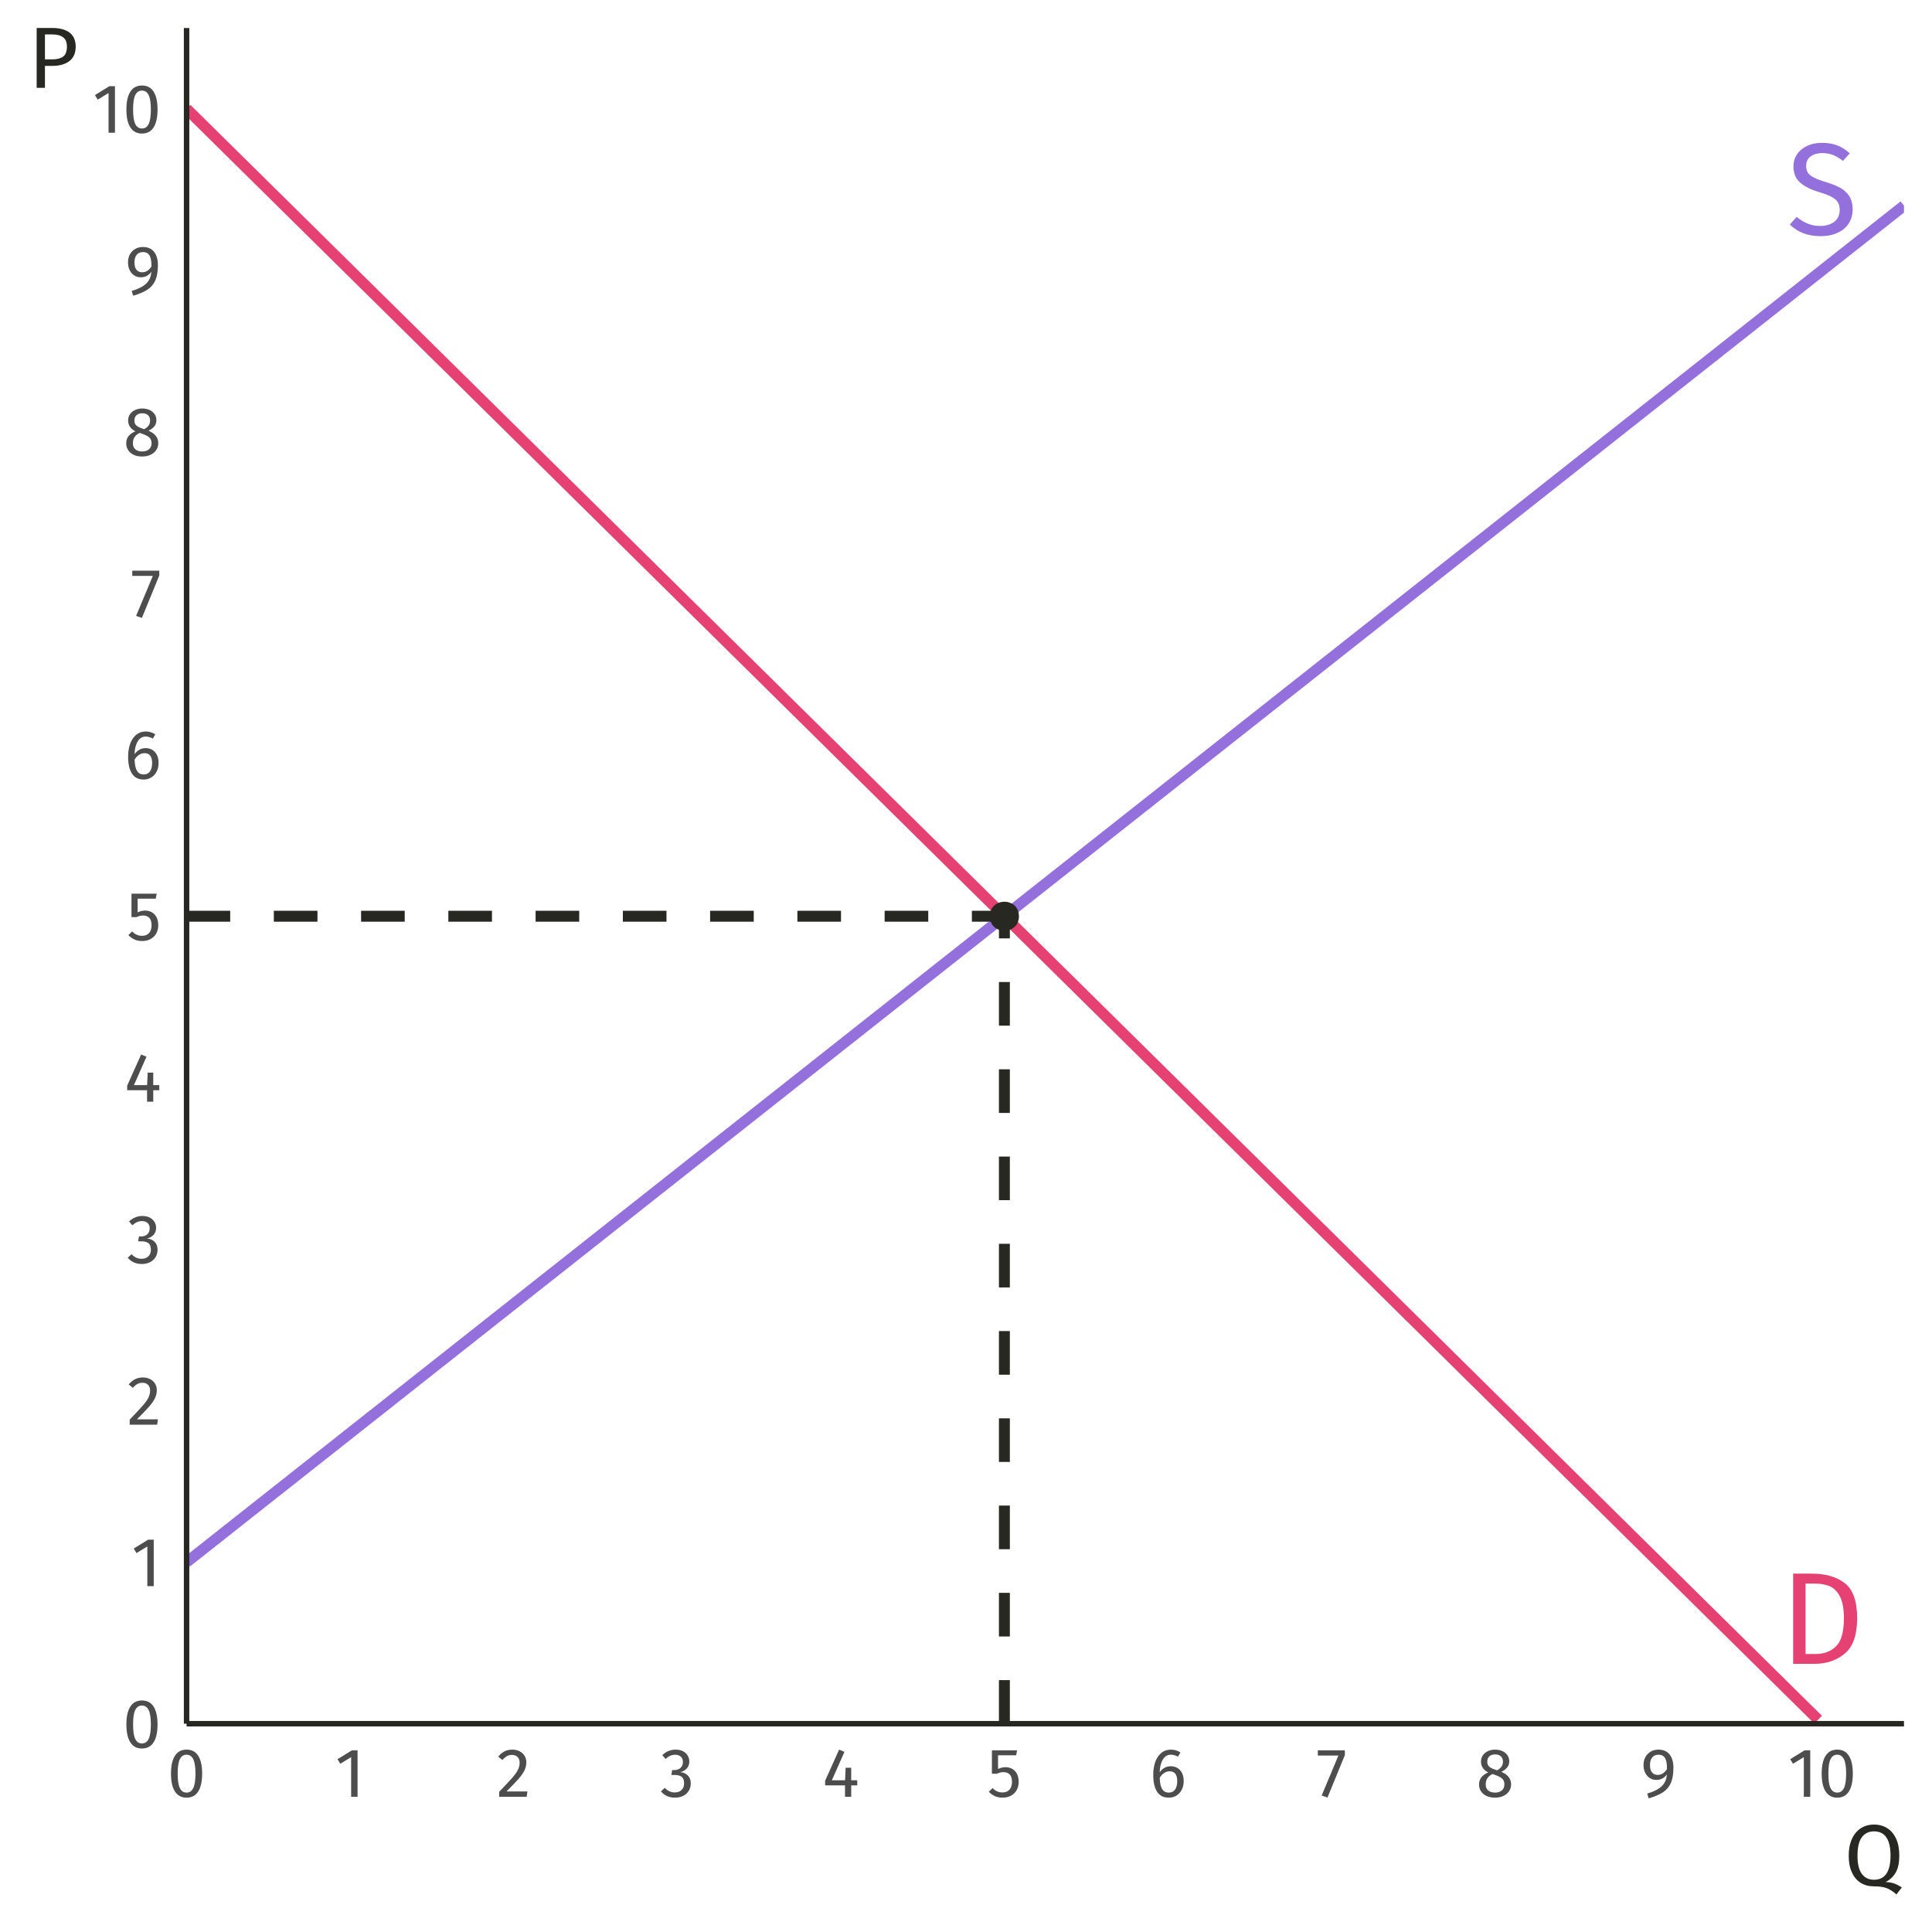
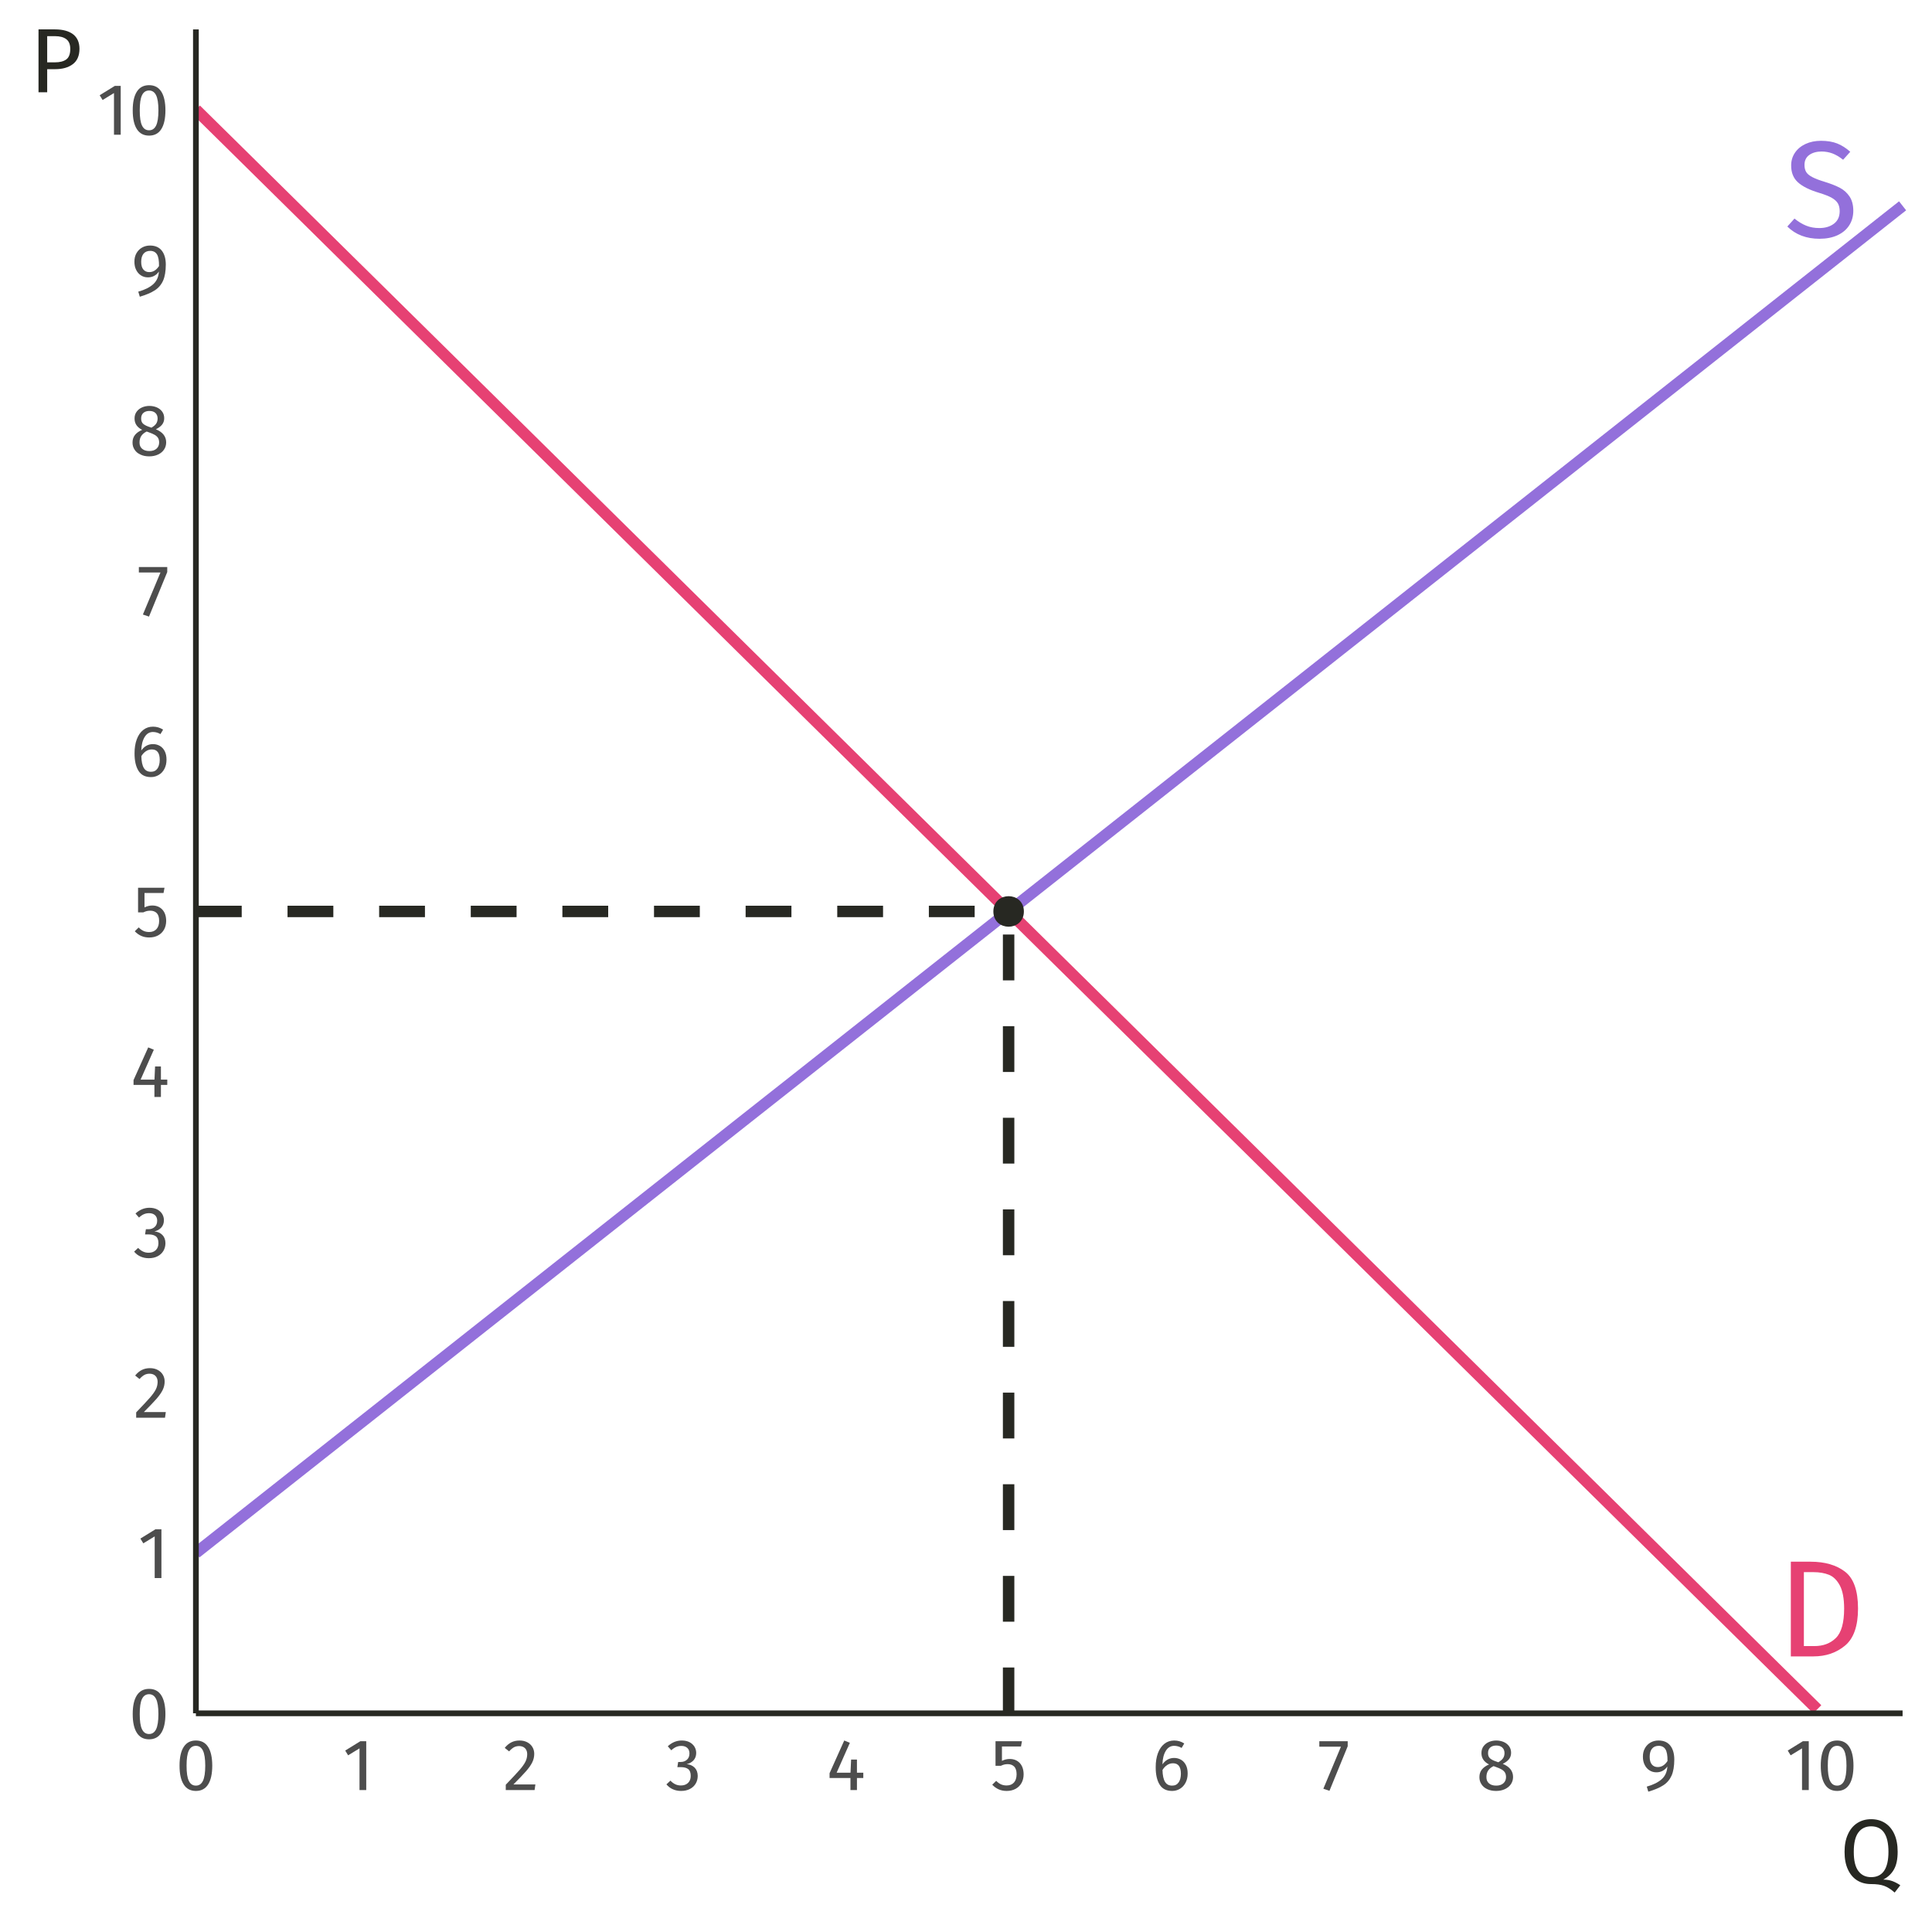
- <svg xmlns="http://www.w3.org/2000/svg" xmlns:xlink="http://www.w3.org/1999/xlink" width="378pt" height="378pt" viewBox="0 0 378 378" version="1.1">
+ <svg xmlns="http://www.w3.org/2000/svg" xmlns:xlink="http://www.w3.org/1999/xlink" width="360pt" height="360pt" viewBox="0 0 360 360" version="1.1">
  <defs>
    <g>
      <symbol overflow="visible" id="glyph0-0">
        <path style="stroke:none;" d="M 13.906 -26.887 L 13.906 8.961 L 3.148 8.961 L 3.148 -26.887 Z M 12.523 -25.555 L 4.559 -25.555 L 4.559 7.633 L 12.523 7.633 Z M 8.297 -11.551 C 9.32 -11.547 10.047 -11.273 10.484 -10.73 C 10.918 -10.18 11.137 -9.473 11.141 -8.605 C 11.137 -7.695 10.945 -6.996 10.562 -6.504 C 10.176 -6.008 9.559 -5.699 8.707 -5.582 L 8.707 -4.43 C 8.707 -4.242 8.641 -4.09 8.516 -3.98 C 8.383 -3.867 8.234 -3.812 8.066 -3.816 C 7.891 -3.812 7.742 -3.867 7.617 -3.98 C 7.488 -4.09 7.422 -4.242 7.426 -4.43 L 7.426 -6.582 C 8.328 -6.629 8.945 -6.797 9.27 -7.078 C 9.594 -7.359 9.754 -7.852 9.758 -8.555 C 9.754 -9.117 9.645 -9.551 9.422 -9.859 C 9.199 -10.164 8.789 -10.316 8.195 -10.32 C 7.699 -10.316 7.254 -10.223 6.863 -10.039 C 6.723 -9.984 6.613 -9.961 6.531 -9.961 C 6.34 -9.961 6.191 -10.016 6.082 -10.125 C 5.969 -10.234 5.91 -10.375 5.914 -10.551 C 5.91 -10.871 6.164 -11.117 6.668 -11.293 C 7.172 -11.461 7.715 -11.547 8.297 -11.551 Z M 8.066 -3.074 C 8.32 -3.07 8.531 -2.984 8.703 -2.816 C 8.871 -2.645 8.957 -2.43 8.961 -2.176 C 8.957 -1.898 8.871 -1.672 8.703 -1.496 C 8.531 -1.316 8.32 -1.23 8.066 -1.23 C 7.809 -1.23 7.594 -1.316 7.426 -1.496 C 7.254 -1.672 7.172 -1.898 7.172 -2.176 C 7.172 -2.43 7.254 -2.645 7.426 -2.816 C 7.594 -2.984 7.809 -3.07 8.066 -3.074 Z M 8.066 -3.074 " />
      </symbol>
      <symbol overflow="visible" id="glyph0-1">
        <path style="stroke:none;" d="M 6.914 -17.949 C 8.09 -17.945 9.094 -17.781 9.934 -17.449 C 10.77 -17.117 11.582 -16.602 12.367 -15.902 L 11.035 -14.418 C 10.367 -14.945 9.715 -15.332 9.078 -15.582 C 8.434 -15.824 7.746 -15.949 7.016 -15.953 C 6.09 -15.949 5.332 -15.734 4.734 -15.312 C 4.137 -14.883 3.836 -14.262 3.84 -13.445 C 3.836 -12.93 3.941 -12.496 4.148 -12.148 C 4.352 -11.797 4.73 -11.477 5.289 -11.188 C 5.84 -10.895 6.645 -10.59 7.707 -10.27 C 8.812 -9.926 9.734 -9.559 10.473 -9.168 C 11.203 -8.773 11.797 -8.23 12.254 -7.539 C 12.703 -6.848 12.93 -5.973 12.934 -4.918 C 12.93 -3.887 12.68 -2.98 12.176 -2.199 C 11.672 -1.41 10.945 -0.797 10 -0.355 C 9.051 0.086 7.93 0.305 6.633 0.309 C 4.188 0.305 2.188 -0.453 0.641 -1.973 L 1.973 -3.457 C 2.688 -2.875 3.414 -2.434 4.148 -2.137 C 4.883 -1.836 5.699 -1.688 6.605 -1.691 C 7.695 -1.688 8.602 -1.957 9.32 -2.496 C 10.035 -3.035 10.395 -3.816 10.398 -4.84 C 10.395 -5.418 10.281 -5.898 10.062 -6.285 C 9.836 -6.668 9.457 -7.016 8.922 -7.324 C 8.383 -7.629 7.602 -7.934 6.582 -8.246 C 4.77 -8.789 3.445 -9.449 2.609 -10.219 C 1.77 -10.984 1.352 -12.023 1.355 -13.34 C 1.352 -14.227 1.586 -15.02 2.059 -15.723 C 2.527 -16.418 3.188 -16.965 4.031 -17.359 C 4.875 -17.75 5.836 -17.945 6.914 -17.949 Z M 6.914 -17.949 " />
      </symbol>
      <symbol overflow="visible" id="glyph0-2">
        <path style="stroke:none;" d="M 6.25 -17.645 C 8.91 -17.641 11.047 -17.023 12.66 -15.785 C 14.273 -14.547 15.082 -12.254 15.082 -8.91 C 15.082 -5.648 14.273 -3.348 12.66 -2.008 C 11.047 -0.668 9.09 0 6.785 0 L 2.562 0 L 2.562 -17.645 Z M 4.992 -15.699 L 4.992 -1.922 L 6.965 -1.922 C 8.602 -1.922 9.934 -2.422 10.957 -3.43 C 11.98 -4.434 12.492 -6.262 12.496 -8.91 C 12.492 -10.77 12.227 -12.199 11.703 -13.199 C 11.172 -14.195 10.5 -14.863 9.68 -15.199 C 8.859 -15.531 7.895 -15.695 6.785 -15.699 Z M 4.992 -15.699 " />
      </symbol>
      <symbol overflow="visible" id="glyph1-0">
        <path style="stroke:none;" d="M 7.387 -14.281 L 7.387 4.762 L 1.672 4.762 L 1.672 -14.281 Z M 6.652 -13.574 L 2.422 -13.574 L 2.422 4.055 L 6.652 4.055 Z M 4.406 -6.133 C 4.949 -6.129 5.336 -5.984 5.566 -5.695 C 5.797 -5.406 5.91 -5.031 5.914 -4.57 C 5.91 -4.086 5.809 -3.711 5.609 -3.453 C 5.402 -3.188 5.074 -3.027 4.625 -2.965 L 4.625 -2.352 C 4.621 -2.25 4.59 -2.172 4.523 -2.113 C 4.453 -2.055 4.371 -2.027 4.285 -2.027 C 4.191 -2.027 4.113 -2.055 4.047 -2.113 C 3.977 -2.172 3.941 -2.25 3.945 -2.352 L 3.945 -3.496 C 4.422 -3.52 4.75 -3.605 4.922 -3.758 C 5.094 -3.906 5.18 -4.168 5.18 -4.543 C 5.18 -4.84 5.121 -5.07 5.004 -5.234 C 4.887 -5.395 4.668 -5.477 4.352 -5.48 C 4.086 -5.477 3.852 -5.43 3.645 -5.332 C 3.57 -5.301 3.512 -5.285 3.469 -5.289 C 3.367 -5.285 3.285 -5.316 3.23 -5.379 C 3.168 -5.438 3.141 -5.512 3.141 -5.602 C 3.141 -5.773 3.273 -5.902 3.543 -5.996 C 3.809 -6.082 4.098 -6.129 4.406 -6.133 Z M 4.285 -1.633 C 4.418 -1.629 4.531 -1.582 4.625 -1.496 C 4.711 -1.402 4.758 -1.289 4.762 -1.156 C 4.758 -1.008 4.711 -0.887 4.625 -0.793 C 4.531 -0.695 4.418 -0.648 4.285 -0.652 C 4.145 -0.648 4.031 -0.695 3.941 -0.793 C 3.852 -0.887 3.809 -1.008 3.809 -1.156 C 3.809 -1.289 3.852 -1.402 3.941 -1.496 C 4.031 -1.582 4.145 -1.629 4.285 -1.633 Z M 4.285 -1.633 " />
      </symbol>
      <symbol overflow="visible" id="glyph1-1">
        <path style="stroke:none;" d="M 3.793 -9.234 C 4.797 -9.234 5.559 -8.832 6.07 -8.031 C 6.582 -7.227 6.836 -6.062 6.84 -4.543 C 6.836 -3.016 6.582 -1.852 6.07 -1.047 C 5.559 -0.238 4.797 0.164 3.793 0.164 C 2.785 0.164 2.027 -0.238 1.516 -1.047 C 1 -1.852 0.742 -3.016 0.746 -4.543 C 0.742 -6.062 1 -7.227 1.516 -8.031 C 2.027 -8.832 2.785 -9.234 3.793 -9.234 Z M 3.793 -8.242 C 3.199 -8.238 2.762 -7.949 2.48 -7.371 C 2.191 -6.789 2.051 -5.844 2.055 -4.543 C 2.051 -3.234 2.191 -2.289 2.48 -1.707 C 2.762 -1.117 3.199 -0.824 3.793 -0.828 C 4.371 -0.824 4.809 -1.117 5.098 -1.707 C 5.387 -2.289 5.531 -3.234 5.535 -4.543 C 5.531 -5.836 5.387 -6.777 5.098 -7.363 C 4.809 -7.945 4.371 -8.238 3.793 -8.242 Z M 3.793 -8.242 " />
      </symbol>
      <symbol overflow="visible" id="glyph1-2">
        <path style="stroke:none;" d="M 4.395 -9.098 L 4.395 0 L 3.141 0 L 3.141 -7.766 L 1.02 -6.473 L 0.477 -7.359 L 3.293 -9.098 Z M 4.395 -9.098 " />
      </symbol>
      <symbol overflow="visible" id="glyph1-3">
        <path style="stroke:none;" d="M 3.102 -9.234 C 3.641 -9.234 4.121 -9.125 4.535 -8.906 C 4.949 -8.688 5.27 -8.391 5.496 -8.016 C 5.723 -7.641 5.836 -7.215 5.836 -6.746 C 5.836 -6.188 5.711 -5.656 5.461 -5.152 C 5.211 -4.645 4.824 -4.098 4.309 -3.508 C 3.789 -2.918 3.008 -2.098 1.957 -1.047 L 6.051 -1.047 L 5.902 0 L 0.531 0 L 0.531 -0.992 C 1.742 -2.25 2.602 -3.172 3.113 -3.758 C 3.617 -4.34 3.98 -4.852 4.199 -5.289 C 4.414 -5.723 4.523 -6.191 4.527 -6.691 C 4.523 -7.16 4.387 -7.527 4.117 -7.797 C 3.844 -8.062 3.48 -8.195 3.031 -8.199 C 2.656 -8.195 2.332 -8.121 2.055 -7.969 C 1.77 -7.812 1.469 -7.559 1.156 -7.207 L 0.34 -7.859 C 0.711 -8.32 1.121 -8.668 1.578 -8.895 C 2.027 -9.121 2.535 -9.234 3.102 -9.234 Z M 3.102 -9.234 " />
      </symbol>
      <symbol overflow="visible" id="glyph1-4">
        <path style="stroke:none;" d="M 3.059 -9.234 C 3.621 -9.234 4.102 -9.129 4.508 -8.922 C 4.906 -8.711 5.215 -8.43 5.434 -8.078 C 5.645 -7.723 5.754 -7.336 5.754 -6.922 C 5.754 -6.367 5.59 -5.914 5.27 -5.555 C 4.945 -5.195 4.52 -4.953 3.984 -4.828 C 4.59 -4.773 5.082 -4.555 5.465 -4.176 C 5.844 -3.793 6.035 -3.277 6.039 -2.625 C 6.035 -2.098 5.906 -1.621 5.656 -1.195 C 5.398 -0.77 5.039 -0.434 4.57 -0.195 C 4.098 0.047 3.551 0.164 2.938 0.164 C 2.383 0.164 1.875 0.062 1.414 -0.141 C 0.949 -0.344 0.547 -0.648 0.203 -1.062 L 0.953 -1.754 C 1.25 -1.441 1.555 -1.215 1.871 -1.074 C 2.18 -0.926 2.523 -0.855 2.898 -0.855 C 3.465 -0.855 3.914 -1.016 4.242 -1.34 C 4.57 -1.66 4.734 -2.094 4.734 -2.637 C 4.734 -3.234 4.578 -3.656 4.27 -3.902 C 3.961 -4.145 3.512 -4.266 2.926 -4.27 L 2.242 -4.27 L 2.395 -5.234 L 2.855 -5.234 C 3.324 -5.23 3.719 -5.371 4.031 -5.656 C 4.344 -5.934 4.5 -6.328 4.5 -6.84 C 4.5 -7.262 4.363 -7.602 4.094 -7.852 C 3.82 -8.102 3.453 -8.227 2.992 -8.227 C 2.637 -8.227 2.312 -8.16 2.02 -8.035 C 1.723 -7.906 1.422 -7.699 1.113 -7.41 L 0.461 -8.16 C 1.23 -8.875 2.098 -9.234 3.059 -9.234 Z M 3.059 -9.234 " />
      </symbol>
      <symbol overflow="visible" id="glyph1-5">
        <path style="stroke:none;" d="M 6.828 -3.238 L 6.828 -2.242 L 5.645 -2.242 L 5.645 0 L 4.434 0 L 4.434 -2.242 L 0.543 -2.242 L 0.543 -3.141 L 3.277 -9.234 L 4.324 -8.801 L 1.863 -3.238 L 4.445 -3.238 L 4.555 -5.684 L 5.645 -5.684 L 5.645 -3.238 Z M 6.828 -3.238 " />
      </symbol>
      <symbol overflow="visible" id="glyph1-6">
        <path style="stroke:none;" d="M 5.711 -8.121 L 2.164 -8.121 L 2.164 -5.441 C 2.621 -5.672 3.105 -5.789 3.617 -5.793 C 4.395 -5.789 5.023 -5.531 5.496 -5.023 C 5.965 -4.508 6.199 -3.805 6.203 -2.91 C 6.199 -2.309 6.066 -1.777 5.809 -1.312 C 5.543 -0.844 5.176 -0.48 4.699 -0.223 C 4.223 0.035 3.672 0.164 3.047 0.164 C 2.492 0.164 1.996 0.066 1.562 -0.129 C 1.125 -0.324 0.723 -0.609 0.355 -0.992 L 1.09 -1.715 C 1.379 -1.422 1.676 -1.207 1.984 -1.066 C 2.293 -0.926 2.641 -0.855 3.031 -0.855 C 3.609 -0.855 4.066 -1.035 4.398 -1.398 C 4.727 -1.762 4.891 -2.273 4.895 -2.938 C 4.891 -3.594 4.742 -4.074 4.445 -4.379 C 4.145 -4.676 3.742 -4.828 3.238 -4.828 C 3 -4.828 2.781 -4.801 2.582 -4.754 C 2.383 -4.699 2.172 -4.621 1.945 -4.516 L 0.965 -4.516 L 0.965 -9.098 L 5.891 -9.098 Z M 5.711 -8.121 " />
      </symbol>
      <symbol overflow="visible" id="glyph1-7">
        <path style="stroke:none;" d="M 4.188 -5.984 C 4.648 -5.98 5.07 -5.871 5.453 -5.656 C 5.832 -5.438 6.137 -5.113 6.363 -4.68 C 6.59 -4.242 6.703 -3.711 6.703 -3.086 C 6.703 -2.441 6.574 -1.871 6.316 -1.379 C 6.059 -0.883 5.707 -0.504 5.27 -0.238 C 4.824 0.031 4.34 0.164 3.809 0.164 C 2.746 0.164 1.969 -0.227 1.48 -1.012 C 0.988 -1.797 0.742 -2.883 0.746 -4.27 C 0.742 -5.258 0.883 -6.125 1.16 -6.875 C 1.438 -7.617 1.832 -8.199 2.352 -8.613 C 2.867 -9.027 3.48 -9.234 4.188 -9.234 C 4.875 -9.234 5.5 -9.047 6.066 -8.676 L 5.574 -7.848 C 5.145 -8.105 4.68 -8.238 4.176 -8.242 C 3.52 -8.238 3.004 -7.926 2.625 -7.301 C 2.242 -6.676 2.031 -5.836 2 -4.789 C 2.559 -5.582 3.289 -5.98 4.188 -5.984 Z M 3.809 -0.828 C 4.332 -0.824 4.734 -1.023 5.02 -1.426 C 5.297 -1.824 5.438 -2.367 5.441 -3.047 C 5.438 -4.344 4.949 -4.992 3.973 -4.992 C 3.57 -4.992 3.199 -4.879 2.867 -4.656 C 2.531 -4.434 2.246 -4.129 2.012 -3.738 C 2.035 -2.738 2.191 -2.004 2.48 -1.535 C 2.762 -1.062 3.207 -0.824 3.809 -0.828 Z M 3.809 -0.828 " />
      </symbol>
      <symbol overflow="visible" id="glyph1-8">
        <path style="stroke:none;" d="M 5.629 -9.098 L 5.629 -8.16 L 2.23 0.137 L 1.09 -0.246 L 4.367 -8.078 L 0.34 -8.078 L 0.34 -9.098 Z M 5.629 -9.098 " />
      </symbol>
      <symbol overflow="visible" id="glyph1-9">
        <path style="stroke:none;" d="M 4.965 -4.883 C 6.238 -4.359 6.879 -3.543 6.883 -2.434 C 6.879 -1.934 6.746 -1.488 6.48 -1.094 C 6.211 -0.699 5.836 -0.391 5.355 -0.168 C 4.875 0.055 4.332 0.164 3.727 0.164 C 3.109 0.164 2.562 0.059 2.094 -0.16 C 1.617 -0.375 1.254 -0.68 1 -1.074 C 0.738 -1.461 0.609 -1.906 0.613 -2.406 C 0.609 -2.965 0.762 -3.438 1.066 -3.82 C 1.371 -4.203 1.816 -4.52 2.406 -4.773 C 1.926 -5.016 1.57 -5.312 1.34 -5.664 C 1.105 -6.012 0.988 -6.422 0.992 -6.895 C 0.988 -7.383 1.117 -7.805 1.379 -8.16 C 1.637 -8.512 1.977 -8.777 2.398 -8.961 C 2.816 -9.141 3.27 -9.234 3.754 -9.234 C 4.223 -9.234 4.668 -9.148 5.094 -8.977 C 5.512 -8.805 5.855 -8.543 6.121 -8.195 C 6.383 -7.844 6.516 -7.426 6.516 -6.938 C 6.516 -6.484 6.387 -6.094 6.133 -5.766 C 5.879 -5.438 5.488 -5.141 4.965 -4.883 Z M 3.754 -8.297 C 3.281 -8.297 2.906 -8.172 2.633 -7.93 C 2.352 -7.68 2.215 -7.332 2.219 -6.883 C 2.215 -6.445 2.348 -6.113 2.617 -5.887 C 2.883 -5.656 3.312 -5.449 3.902 -5.262 L 4.133 -5.18 C 4.539 -5.414 4.836 -5.664 5.016 -5.93 C 5.195 -6.191 5.285 -6.512 5.289 -6.895 C 5.285 -7.32 5.152 -7.66 4.887 -7.914 C 4.621 -8.168 4.242 -8.297 3.754 -8.297 Z M 3.738 -0.828 C 4.301 -0.824 4.746 -0.969 5.078 -1.262 C 5.406 -1.551 5.57 -1.938 5.574 -2.422 C 5.57 -2.742 5.508 -3.016 5.383 -3.242 C 5.254 -3.461 5.051 -3.656 4.773 -3.828 C 4.488 -3.992 4.094 -4.164 3.59 -4.34 L 3.25 -4.461 C 2.793 -4.238 2.457 -3.965 2.242 -3.637 C 2.023 -3.305 1.914 -2.895 1.918 -2.406 C 1.914 -1.906 2.078 -1.52 2.406 -1.242 C 2.73 -0.965 3.176 -0.824 3.738 -0.828 Z M 3.738 -0.828 " />
      </symbol>
      <symbol overflow="visible" id="glyph1-10">
        <path style="stroke:none;" d="M 3.523 -9.234 C 4.48 -9.234 5.211 -8.918 5.711 -8.289 C 6.207 -7.656 6.457 -6.793 6.461 -5.699 C 6.457 -4.453 6.289 -3.453 5.957 -2.699 C 5.617 -1.938 5.105 -1.336 4.418 -0.891 C 3.73 -0.441 2.797 -0.047 1.617 0.301 L 1.332 -0.641 C 2.543 -0.98 3.477 -1.449 4.129 -2.039 C 4.773 -2.629 5.121 -3.414 5.168 -4.395 C 4.957 -4.066 4.676 -3.801 4.324 -3.602 C 3.969 -3.402 3.57 -3.305 3.129 -3.305 C 2.656 -3.305 2.227 -3.422 1.848 -3.664 C 1.465 -3.902 1.164 -4.242 0.945 -4.684 C 0.719 -5.121 0.609 -5.637 0.613 -6.23 C 0.609 -6.84 0.742 -7.375 1.008 -7.832 C 1.27 -8.281 1.617 -8.629 2.059 -8.871 C 2.496 -9.113 2.984 -9.234 3.523 -9.234 Z M 3.387 -4.285 C 4.102 -4.281 4.703 -4.66 5.195 -5.414 C 5.211 -6.418 5.086 -7.141 4.82 -7.582 C 4.551 -8.02 4.129 -8.238 3.551 -8.242 C 3.012 -8.238 2.598 -8.062 2.309 -7.711 C 2.02 -7.355 1.875 -6.852 1.875 -6.203 C 1.875 -5.566 2.008 -5.086 2.281 -4.766 C 2.551 -4.441 2.922 -4.281 3.387 -4.285 Z M 3.387 -4.285 " />
      </symbol>
      <symbol overflow="visible" id="glyph2-0">
        <path style="stroke:none;" d="M 9.23 -17.852 L 9.23 5.949 L 2.09 5.949 L 2.09 -17.852 Z M 8.312 -16.965 L 3.027 -16.965 L 3.027 5.066 L 8.312 5.066 Z M 5.508 -7.668 C 6.188 -7.664 6.672 -7.48 6.961 -7.121 C 7.25 -6.754 7.395 -6.285 7.395 -5.711 C 7.395 -5.109 7.266 -4.645 7.012 -4.316 C 6.754 -3.984 6.344 -3.781 5.781 -3.707 L 5.781 -2.941 C 5.777 -2.816 5.734 -2.715 5.652 -2.641 C 5.562 -2.566 5.465 -2.531 5.355 -2.531 C 5.238 -2.531 5.137 -2.566 5.055 -2.641 C 4.969 -2.715 4.926 -2.816 4.93 -2.941 L 4.93 -4.367 C 5.527 -4.398 5.938 -4.512 6.152 -4.699 C 6.367 -4.887 6.473 -5.211 6.477 -5.68 C 6.473 -6.047 6.398 -6.336 6.254 -6.543 C 6.105 -6.746 5.836 -6.848 5.441 -6.852 C 5.109 -6.848 4.812 -6.785 4.555 -6.664 C 4.461 -6.625 4.391 -6.609 4.336 -6.613 C 4.211 -6.609 4.109 -6.645 4.035 -6.723 C 3.961 -6.793 3.926 -6.887 3.926 -7.004 C 3.926 -7.215 4.09 -7.379 4.426 -7.496 C 4.758 -7.605 5.121 -7.664 5.508 -7.668 Z M 5.355 -2.039 C 5.523 -2.039 5.664 -1.98 5.777 -1.867 C 5.891 -1.754 5.945 -1.613 5.949 -1.445 C 5.945 -1.262 5.891 -1.109 5.777 -0.992 C 5.664 -0.871 5.523 -0.812 5.355 -0.816 C 5.184 -0.812 5.039 -0.871 4.93 -0.992 C 4.812 -1.109 4.758 -1.262 4.762 -1.445 C 4.758 -1.613 4.812 -1.754 4.93 -1.867 C 5.039 -1.98 5.184 -2.039 5.355 -2.039 Z M 5.355 -2.039 " />
      </symbol>
      <symbol overflow="visible" id="glyph2-1">
        <path style="stroke:none;" d="M 8.145 -0.664 C 8.766 -0.66 9.332 -0.566 9.844 -0.383 C 10.352 -0.191 10.844 0.062 11.32 0.391 L 10.27 1.75 C 9.586 1.148 8.938 0.734 8.328 0.512 C 7.711 0.281 6.887 0.168 5.848 0.172 C 4.871 0.168 4.016 -0.059 3.281 -0.516 C 2.543 -0.977 1.965 -1.656 1.555 -2.559 C 1.137 -3.457 0.93 -4.547 0.934 -5.832 C 0.93 -7.086 1.137 -8.176 1.555 -9.094 C 1.965 -10.012 2.547 -10.711 3.297 -11.195 C 4.043 -11.676 4.906 -11.918 5.883 -11.918 C 6.867 -11.918 7.73 -11.68 8.473 -11.211 C 9.215 -10.738 9.793 -10.051 10.207 -9.145 C 10.621 -8.234 10.828 -7.137 10.828 -5.848 C 10.828 -4.473 10.602 -3.379 10.148 -2.574 C 9.695 -1.762 9.027 -1.125 8.145 -0.664 Z M 2.652 -5.832 C 2.648 -4.207 2.934 -3.016 3.508 -2.258 C 4.078 -1.496 4.871 -1.117 5.883 -1.121 C 8.035 -1.117 9.109 -2.695 9.113 -5.848 C 9.109 -9.008 8.035 -10.586 5.883 -10.59 C 4.859 -10.586 4.062 -10.203 3.5 -9.434 C 2.93 -8.66 2.648 -7.457 2.652 -5.832 Z M 2.652 -5.832 " />
      </symbol>
      <symbol overflow="visible" id="glyph2-2">
        <path style="stroke:none;" d="M 4.777 -11.715 C 6.223 -11.711 7.344 -11.41 8.141 -10.805 C 8.93 -10.195 9.328 -9.289 9.332 -8.094 C 9.328 -6.809 8.914 -5.855 8.09 -5.234 C 7.262 -4.609 6.164 -4.301 4.793 -4.301 L 3.316 -4.301 L 3.316 0 L 1.699 0 L 1.699 -11.715 Z M 4.727 -5.574 C 5.664 -5.57 6.379 -5.754 6.875 -6.117 C 7.367 -6.48 7.617 -7.133 7.617 -8.074 C 7.617 -8.91 7.367 -9.516 6.875 -9.891 C 6.379 -10.266 5.676 -10.453 4.762 -10.453 L 3.316 -10.453 L 3.316 -5.574 Z M 4.727 -5.574 " />
      </symbol>
    </g>
    <clipPath id="clip1">
-       <path d="M 36.504 39 L 372.52 39 L 372.52 307 L 36.504 307 Z M 36.504 39 " />
+       <path d="M 36.504 37 L 355.52 37 L 355.52 291 L 36.504 291 Z M 36.504 37 " />
    </clipPath>
    <clipPath id="clip2">
-       <path d="M 36.504 20 L 357 20 L 357 337.25 L 36.504 337.25 Z M 36.504 20 " />
+       <path d="M 36.504 19 L 340 19 L 340 320 L 36.504 320 Z M 36.504 19 " />
    </clipPath>
    <clipPath id="clip3">
-       <path d="M 195 178 L 198 178 L 198 337.25 L 195 337.25 Z M 195 178 " />
+       <path d="M 186 168 L 190 168 L 190 320.25 L 186 320.25 Z M 186 168 " />
    </clipPath>
    <clipPath id="clip4">
-       <path d="M 36.504 178 L 198 178 L 198 181 L 36.504 181 Z M 36.504 178 " />
+       <path d="M 36.504 168 L 190 168 L 190 171 L 36.504 171 Z M 36.504 168 " />
    </clipPath>
  </defs>
  <g id="surface34">
-     <rect x="0" y="0" width="378" height="378" style="fill:rgb(100%,100%,100%);fill-opacity:1;stroke:none;" />
+     <rect x="0" y="0" width="360" height="360" style="fill:rgb(100%,100%,100%);fill-opacity:1;stroke:none;" />
    <g clip-path="url(#clip1)" clip-rule="nonzero">
-       <path style="fill:none;stroke-width:2.134;stroke-linecap:butt;stroke-linejoin:round;stroke:rgb(57.647%,43.922%,85.882%);stroke-opacity:1;stroke-miterlimit:10;" d="M 36.504 305.652 L 39.867 302.996 L 43.227 300.344 L 46.586 297.688 L 49.945 295.035 L 53.305 292.379 L 56.668 289.727 L 60.027 287.07 L 66.746 281.766 L 70.105 279.109 L 73.469 276.457 L 76.828 273.801 L 80.188 271.148 L 83.547 268.492 L 86.906 265.84 L 90.27 263.184 L 93.629 260.531 L 96.988 257.875 L 100.348 255.223 L 103.707 252.566 L 107.07 249.914 L 110.43 247.262 L 113.789 244.605 L 117.148 241.953 L 120.508 239.297 L 123.871 236.645 L 127.23 233.988 L 130.59 231.336 L 133.949 228.68 L 137.309 226.027 L 140.672 223.371 L 144.031 220.719 L 147.391 218.062 L 154.109 212.758 L 157.473 210.102 L 160.832 207.449 L 164.191 204.793 L 167.551 202.141 L 170.91 199.484 L 174.273 196.832 L 177.633 194.176 L 180.992 191.523 L 184.352 188.867 L 187.711 186.215 L 191.074 183.559 L 194.434 180.906 L 197.793 178.25 L 204.512 172.945 L 207.875 170.289 L 211.234 167.637 L 214.594 164.98 L 217.953 162.328 L 221.312 159.672 L 224.676 157.02 L 228.035 154.363 L 231.395 151.711 L 234.754 149.055 L 238.113 146.402 L 241.473 143.746 L 244.836 141.094 L 248.195 138.441 L 251.555 135.785 L 254.914 133.133 L 258.273 130.477 L 261.637 127.824 L 264.996 125.168 L 268.355 122.516 L 271.715 119.859 L 275.074 117.207 L 278.438 114.551 L 281.797 111.898 L 285.156 109.242 L 291.875 103.938 L 295.238 101.281 L 298.598 98.629 L 301.957 95.973 L 305.316 93.32 L 308.676 90.664 L 312.039 88.012 L 315.398 85.355 L 318.758 82.703 L 322.117 80.047 L 325.477 77.395 L 328.84 74.738 L 335.559 69.434 L 338.918 66.777 L 342.277 64.125 L 345.641 61.469 L 349 58.816 L 352.359 56.16 L 355.719 53.508 L 359.078 50.852 L 362.441 48.199 L 365.801 45.543 L 369.16 42.891 L 372.52 40.234 " />
+       <path style="fill:none;stroke-width:2.134;stroke-linecap:butt;stroke-linejoin:round;stroke:rgb(57.647%,43.922%,85.882%);stroke-opacity:1;stroke-miterlimit:10;" d="M 36.504 289.367 L 39.684 286.855 L 42.867 284.344 L 46.047 281.836 L 49.227 279.324 L 52.406 276.816 L 58.766 271.793 L 61.945 269.285 L 65.125 266.773 L 68.309 264.266 L 74.668 259.242 L 77.848 256.734 L 81.027 254.223 L 84.207 251.715 L 90.566 246.691 L 93.746 244.184 L 96.93 241.672 L 100.109 239.164 L 106.469 234.141 L 109.648 231.633 L 112.828 229.121 L 116.008 226.613 L 119.188 224.102 L 122.371 221.59 L 125.551 219.082 L 128.73 216.57 L 131.91 214.062 L 138.27 209.039 L 141.449 206.531 L 144.629 204.02 L 147.812 201.512 L 154.172 196.488 L 157.352 193.98 L 160.531 191.469 L 163.711 188.961 L 170.07 183.938 L 173.25 181.43 L 176.434 178.918 L 179.613 176.41 L 185.973 171.387 L 189.152 168.879 L 192.332 166.367 L 195.512 163.859 L 198.691 161.348 L 201.875 158.836 L 205.055 156.328 L 208.234 153.816 L 211.414 151.309 L 217.773 146.285 L 220.953 143.777 L 224.133 141.266 L 227.312 138.758 L 230.496 136.246 L 233.676 133.734 L 236.855 131.227 L 240.035 128.715 L 243.215 126.207 L 249.574 121.184 L 252.754 118.676 L 255.938 116.164 L 259.117 113.656 L 265.477 108.633 L 268.656 106.125 L 271.836 103.613 L 275.016 101.105 L 278.195 98.594 L 281.379 96.082 L 284.559 93.574 L 287.738 91.062 L 290.918 88.555 L 297.277 83.531 L 300.457 81.023 L 303.637 78.512 L 306.816 76.004 L 310 73.492 L 313.18 70.98 L 316.359 68.473 L 319.539 65.961 L 322.719 63.453 L 325.898 60.941 L 329.078 58.434 L 332.258 55.922 L 335.441 53.41 L 338.621 50.902 L 341.801 48.391 L 344.98 45.883 L 351.34 40.859 L 354.52 38.352 " />
    </g>
    <g style="fill:rgb(57.647%,43.922%,85.882%);fill-opacity:1;">
-       <use xlink:href="#glyph0-1" x="349.543" y="45.898" />
+       <use xlink:href="#glyph0-1" x="332.402" y="44.184" />
    </g>
    <g clip-path="url(#clip2)" clip-rule="nonzero">
-       <path style="fill:none;stroke-width:2.134;stroke-linecap:butt;stroke-linejoin:round;stroke:rgb(90.196%,25.49%,45.098%);stroke-opacity:1;stroke-miterlimit:10;" d="M 36.504 21.277 L 39.867 24.594 L 43.227 27.914 L 49.945 34.547 L 53.305 37.867 L 56.668 41.184 L 60.027 44.5 L 63.387 47.82 L 70.105 54.453 L 73.469 57.773 L 80.188 64.406 L 83.547 67.727 L 86.906 71.043 L 90.27 74.359 L 93.629 77.68 L 100.348 84.312 L 103.707 87.633 L 107.07 90.949 L 110.43 94.266 L 113.789 97.586 L 120.508 104.219 L 123.871 107.539 L 130.59 114.172 L 133.949 117.492 L 137.309 120.809 L 140.672 124.125 L 144.031 127.445 L 150.75 134.078 L 154.109 137.398 L 157.473 140.715 L 160.832 144.031 L 164.191 147.352 L 170.91 153.984 L 174.273 157.305 L 180.992 163.938 L 184.352 167.258 L 187.711 170.574 L 191.074 173.891 L 194.434 177.211 L 201.152 183.844 L 204.512 187.164 L 207.875 190.48 L 211.234 193.797 L 214.594 197.117 L 221.312 203.75 L 224.676 207.07 L 234.754 217.02 L 238.113 220.34 L 241.473 223.656 L 244.836 226.973 L 248.195 230.293 L 254.914 236.926 L 258.273 240.246 L 261.637 243.562 L 264.996 246.879 L 268.355 250.199 L 275.074 256.832 L 278.438 260.152 L 285.156 266.785 L 288.516 270.105 L 291.875 273.422 L 295.238 276.738 L 298.598 280.059 L 305.316 286.691 L 308.676 290.012 L 312.039 293.328 L 315.398 296.645 L 318.758 299.965 L 325.477 306.598 L 328.84 309.918 L 335.559 316.551 L 338.918 319.871 L 342.277 323.188 L 345.641 326.504 L 349 329.824 L 355.719 336.457 " />
+       <path style="fill:none;stroke-width:2.134;stroke-linecap:butt;stroke-linejoin:round;stroke:rgb(90.196%,25.49%,45.098%);stroke-opacity:1;stroke-miterlimit:10;" d="M 36.504 20.422 L 39.684 23.559 L 42.867 26.695 L 46.047 29.832 L 49.227 32.973 L 58.766 42.383 L 61.945 45.523 L 65.125 48.66 L 68.309 51.797 L 71.488 54.934 L 74.668 58.074 L 84.207 67.484 L 87.387 70.625 L 93.746 76.898 L 96.93 80.035 L 100.109 83.176 L 109.648 92.586 L 112.828 95.727 L 119.188 102 L 122.371 105.137 L 125.551 108.277 L 135.09 117.688 L 138.27 120.828 L 144.629 127.102 L 147.812 130.238 L 150.992 133.379 L 160.531 142.789 L 163.711 145.93 L 173.25 155.34 L 176.434 158.48 L 185.973 167.891 L 189.152 171.031 L 198.691 180.441 L 201.875 183.582 L 211.414 192.992 L 214.594 196.133 L 224.133 205.543 L 227.312 208.684 L 230.496 211.82 L 236.855 218.094 L 240.035 221.234 L 249.574 230.645 L 252.754 233.785 L 255.938 236.922 L 262.297 243.195 L 265.477 246.336 L 275.016 255.746 L 278.195 258.887 L 281.379 262.023 L 287.738 268.297 L 290.918 271.438 L 300.457 280.848 L 303.637 283.988 L 306.816 287.125 L 310 290.262 L 313.18 293.398 L 316.359 296.539 L 325.898 305.949 L 329.078 309.09 L 332.258 312.227 L 335.441 315.363 L 338.621 318.5 " />
    </g>
    <g style="fill:rgb(90.196%,25.49%,45.098%);fill-opacity:1;">
-       <use xlink:href="#glyph0-2" x="348.273" y="325.531" />
+       <use xlink:href="#glyph0-2" x="331.133" y="308.645" />
    </g>
-     <path style="fill-rule:nonzero;fill:rgb(15.294%,15.686%,13.333%);fill-opacity:1;stroke-width:0.709;stroke-linecap:round;stroke-linejoin:round;stroke:rgb(15.294%,15.686%,13.333%);stroke-opacity:1;stroke-miterlimit:10;" d="M 199 179.262 C 199 182.582 194.023 182.582 194.023 179.262 C 194.023 175.945 199 175.945 199 179.262 " />
+     <path style="fill-rule:nonzero;fill:rgb(15.294%,15.686%,13.333%);fill-opacity:1;stroke-width:0.709;stroke-linecap:round;stroke-linejoin:round;stroke:rgb(15.294%,15.686%,13.333%);stroke-opacity:1;stroke-miterlimit:10;" d="M 190.43 169.836 C 190.43 173.152 185.453 173.152 185.453 169.836 C 185.453 166.516 190.43 166.516 190.43 169.836 " />
    <g clip-path="url(#clip3)" clip-rule="nonzero">
-       <path style="fill:none;stroke-width:2.134;stroke-linecap:butt;stroke-linejoin:round;stroke:rgb(15.294%,15.686%,13.333%);stroke-opacity:1;stroke-dasharray:8.536,8.536;stroke-miterlimit:10;" d="M 196.512 337.25 L 196.512 179.262 " />
+       <path style="fill:none;stroke-width:2.134;stroke-linecap:butt;stroke-linejoin:round;stroke:rgb(15.294%,15.686%,13.333%);stroke-opacity:1;stroke-dasharray:8.536,8.536;stroke-miterlimit:10;" d="M 187.941 319.25 L 187.941 169.836 " />
    </g>
    <g clip-path="url(#clip4)" clip-rule="nonzero">
-       <path style="fill:none;stroke-width:2.134;stroke-linecap:butt;stroke-linejoin:round;stroke:rgb(15.294%,15.686%,13.333%);stroke-opacity:1;stroke-dasharray:8.536,8.536;stroke-miterlimit:10;" d="M 36.504 179.262 L 196.512 179.262 " />
+       <path style="fill:none;stroke-width:2.134;stroke-linecap:butt;stroke-linejoin:round;stroke:rgb(15.294%,15.686%,13.333%);stroke-opacity:1;stroke-dasharray:8.536,8.536;stroke-miterlimit:10;" d="M 36.504 169.836 L 187.941 169.836 " />
    </g>
-     <path style="fill:none;stroke-width:1.067;stroke-linecap:butt;stroke-linejoin:round;stroke:rgb(15.294%,15.686%,13.333%);stroke-opacity:1;stroke-miterlimit:10;" d="M 36.504 337.25 L 36.504 5.48 " />
+     <path style="fill:none;stroke-width:1.067;stroke-linecap:butt;stroke-linejoin:round;stroke:rgb(15.294%,15.686%,13.333%);stroke-opacity:1;stroke-miterlimit:10;" d="M 36.504 319.25 L 36.504 5.48 " />
    <g style="fill:rgb(30.196%,30.196%,30.196%);fill-opacity:1;">
-       <use xlink:href="#glyph1-1" x="23.984" y="341.934" />
+       <use xlink:href="#glyph1-1" x="23.984" y="323.934" />
    </g>
    <g style="fill:rgb(30.196%,30.196%,30.196%);fill-opacity:1;">
-       <use xlink:href="#glyph1-2" x="25.684" y="310.336" />
+       <use xlink:href="#glyph1-2" x="25.684" y="294.051" />
    </g>
    <g style="fill:rgb(30.196%,30.196%,30.196%);fill-opacity:1;">
-       <use xlink:href="#glyph1-3" x="24.844" y="278.738" />
+       <use xlink:href="#glyph1-3" x="24.844" y="264.168" />
    </g>
    <g style="fill:rgb(30.196%,30.196%,30.196%);fill-opacity:1;">
-       <use xlink:href="#glyph1-4" x="24.789" y="247.141" />
+       <use xlink:href="#glyph1-4" x="24.789" y="234.285" />
    </g>
    <g style="fill:rgb(30.196%,30.196%,30.196%);fill-opacity:1;">
-       <use xlink:href="#glyph1-5" x="24.34" y="215.547" />
+       <use xlink:href="#glyph1-5" x="24.34" y="204.402" />
    </g>
    <g style="fill:rgb(30.196%,30.196%,30.196%);fill-opacity:1;">
-       <use xlink:href="#glyph1-6" x="24.762" y="183.949" />
+       <use xlink:href="#glyph1-6" x="24.762" y="174.52" />
    </g>
    <g style="fill:rgb(30.196%,30.196%,30.196%);fill-opacity:1;">
-       <use xlink:href="#glyph1-7" x="24.324" y="152.352" />
+       <use xlink:href="#glyph1-7" x="24.324" y="144.637" />
    </g>
    <g style="fill:rgb(30.196%,30.196%,30.196%);fill-opacity:1;">
-       <use xlink:href="#glyph1-8" x="25.535" y="120.754" />
+       <use xlink:href="#glyph1-8" x="25.535" y="114.754" />
    </g>
    <g style="fill:rgb(30.196%,30.196%,30.196%);fill-opacity:1;">
-       <use xlink:href="#glyph1-9" x="24.082" y="89.156" />
+       <use xlink:href="#glyph1-9" x="24.082" y="84.871" />
    </g>
    <g style="fill:rgb(30.196%,30.196%,30.196%);fill-opacity:1;">
-       <use xlink:href="#glyph1-10" x="24.434" y="57.559" />
+       <use xlink:href="#glyph1-10" x="24.434" y="54.988" />
    </g>
    <g style="fill:rgb(30.196%,30.196%,30.196%);fill-opacity:1;">
-       <use xlink:href="#glyph1-2" x="18.098" y="25.965" />
-       <use xlink:href="#glyph1-1" x="23.986" y="25.965" />
+       <use xlink:href="#glyph1-2" x="18.098" y="25.105" />
+       <use xlink:href="#glyph1-1" x="23.986" y="25.105" />
    </g>
-     <path style="fill:none;stroke-width:1.067;stroke-linecap:butt;stroke-linejoin:round;stroke:rgb(15.294%,15.686%,13.333%);stroke-opacity:1;stroke-miterlimit:10;" d="M 36.504 337.25 L 372.52 337.25 " />
+     <path style="fill:none;stroke-width:1.067;stroke-linecap:butt;stroke-linejoin:round;stroke:rgb(15.294%,15.686%,13.333%);stroke-opacity:1;stroke-miterlimit:10;" d="M 36.504 319.25 L 354.52 319.25 " />
    <g style="fill:rgb(30.196%,30.196%,30.196%);fill-opacity:1;">
-       <use xlink:href="#glyph1-1" x="32.711" y="351.551" />
+       <use xlink:href="#glyph1-1" x="32.711" y="333.551" />
    </g>
    <g style="fill:rgb(30.196%,30.196%,30.196%);fill-opacity:1;">
-       <use xlink:href="#glyph1-2" x="65.562" y="351.551" />
+       <use xlink:href="#glyph1-2" x="63.848" y="333.551" />
    </g>
    <g style="fill:rgb(30.196%,30.196%,30.196%);fill-opacity:1;">
-       <use xlink:href="#glyph1-3" x="97.141" y="351.551" />
+       <use xlink:href="#glyph1-3" x="93.711" y="333.551" />
    </g>
    <g style="fill:rgb(30.196%,30.196%,30.196%);fill-opacity:1;">
-       <use xlink:href="#glyph1-4" x="129.113" y="351.551" />
+       <use xlink:href="#glyph1-4" x="123.973" y="333.551" />
    </g>
    <g style="fill:rgb(30.196%,30.196%,30.196%);fill-opacity:1;">
-       <use xlink:href="#glyph1-5" x="160.895" y="351.551" />
+       <use xlink:href="#glyph1-5" x="154.035" y="333.551" />
    </g>
    <g style="fill:rgb(30.196%,30.196%,30.196%);fill-opacity:1;">
-       <use xlink:href="#glyph1-6" x="193.105" y="351.551" />
+       <use xlink:href="#glyph1-6" x="184.535" y="333.551" />
    </g>
    <g style="fill:rgb(30.196%,30.196%,30.196%);fill-opacity:1;">
-       <use xlink:href="#glyph1-7" x="224.891" y="351.551" />
+       <use xlink:href="#glyph1-7" x="214.602" y="333.551" />
    </g>
    <g style="fill:rgb(30.196%,30.196%,30.196%);fill-opacity:1;">
-       <use xlink:href="#glyph1-8" x="257.496" y="351.551" />
+       <use xlink:href="#glyph1-8" x="245.496" y="333.551" />
    </g>
    <g style="fill:rgb(30.196%,30.196%,30.196%);fill-opacity:1;">
-       <use xlink:href="#glyph1-9" x="288.77" y="351.551" />
+       <use xlink:href="#glyph1-9" x="275.055" y="333.551" />
    </g>
    <g style="fill:rgb(30.196%,30.196%,30.196%);fill-opacity:1;">
-       <use xlink:href="#glyph1-10" x="320.949" y="351.551" />
+       <use xlink:href="#glyph1-10" x="305.52" y="333.551" />
    </g>
    <g style="fill:rgb(30.196%,30.196%,30.196%);fill-opacity:1;">
-       <use xlink:href="#glyph1-2" x="349.781" y="351.551" />
-       <use xlink:href="#glyph1-1" x="355.67" y="351.551" />
+       <use xlink:href="#glyph1-2" x="332.641" y="333.551" />
+       <use xlink:href="#glyph1-1" x="338.529" y="333.551" />
    </g>
    <g style="fill:rgb(15.294%,15.686%,13.333%);fill-opacity:1;">
-       <use xlink:href="#glyph2-1" x="360.773" y="368.898" />
+       <use xlink:href="#glyph2-1" x="342.773" y="350.898" />
    </g>
    <g style="fill:rgb(15.294%,15.686%,13.333%);fill-opacity:1;">
      <use xlink:href="#glyph2-2" x="5.477" y="17.191" />
    </g>
  </g>
</svg>
